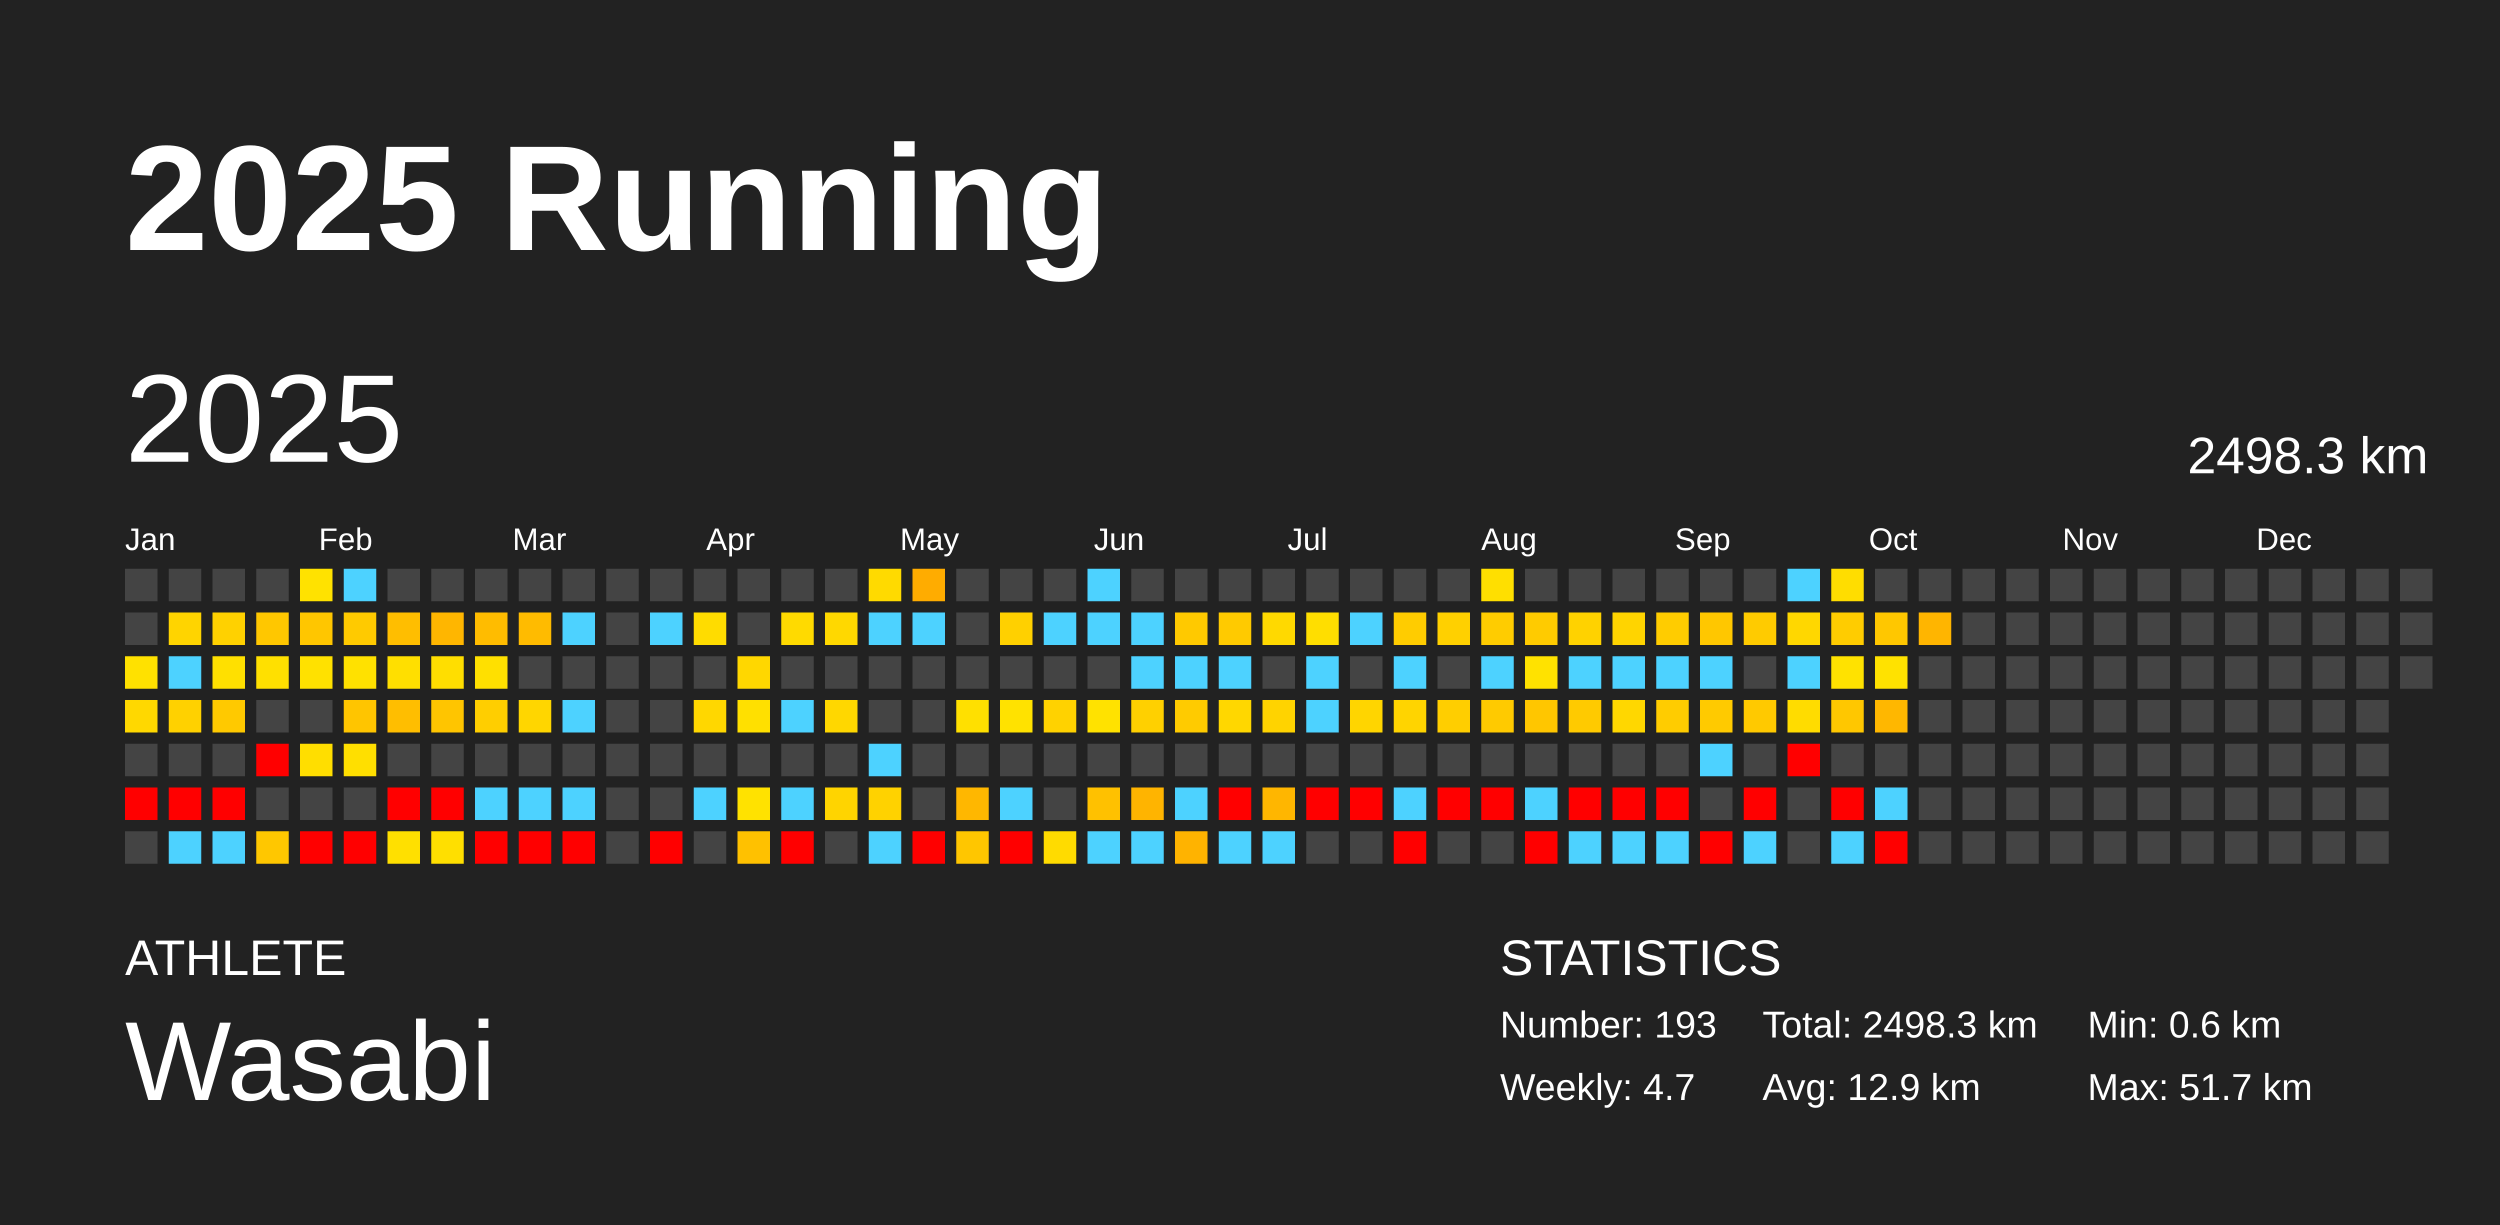
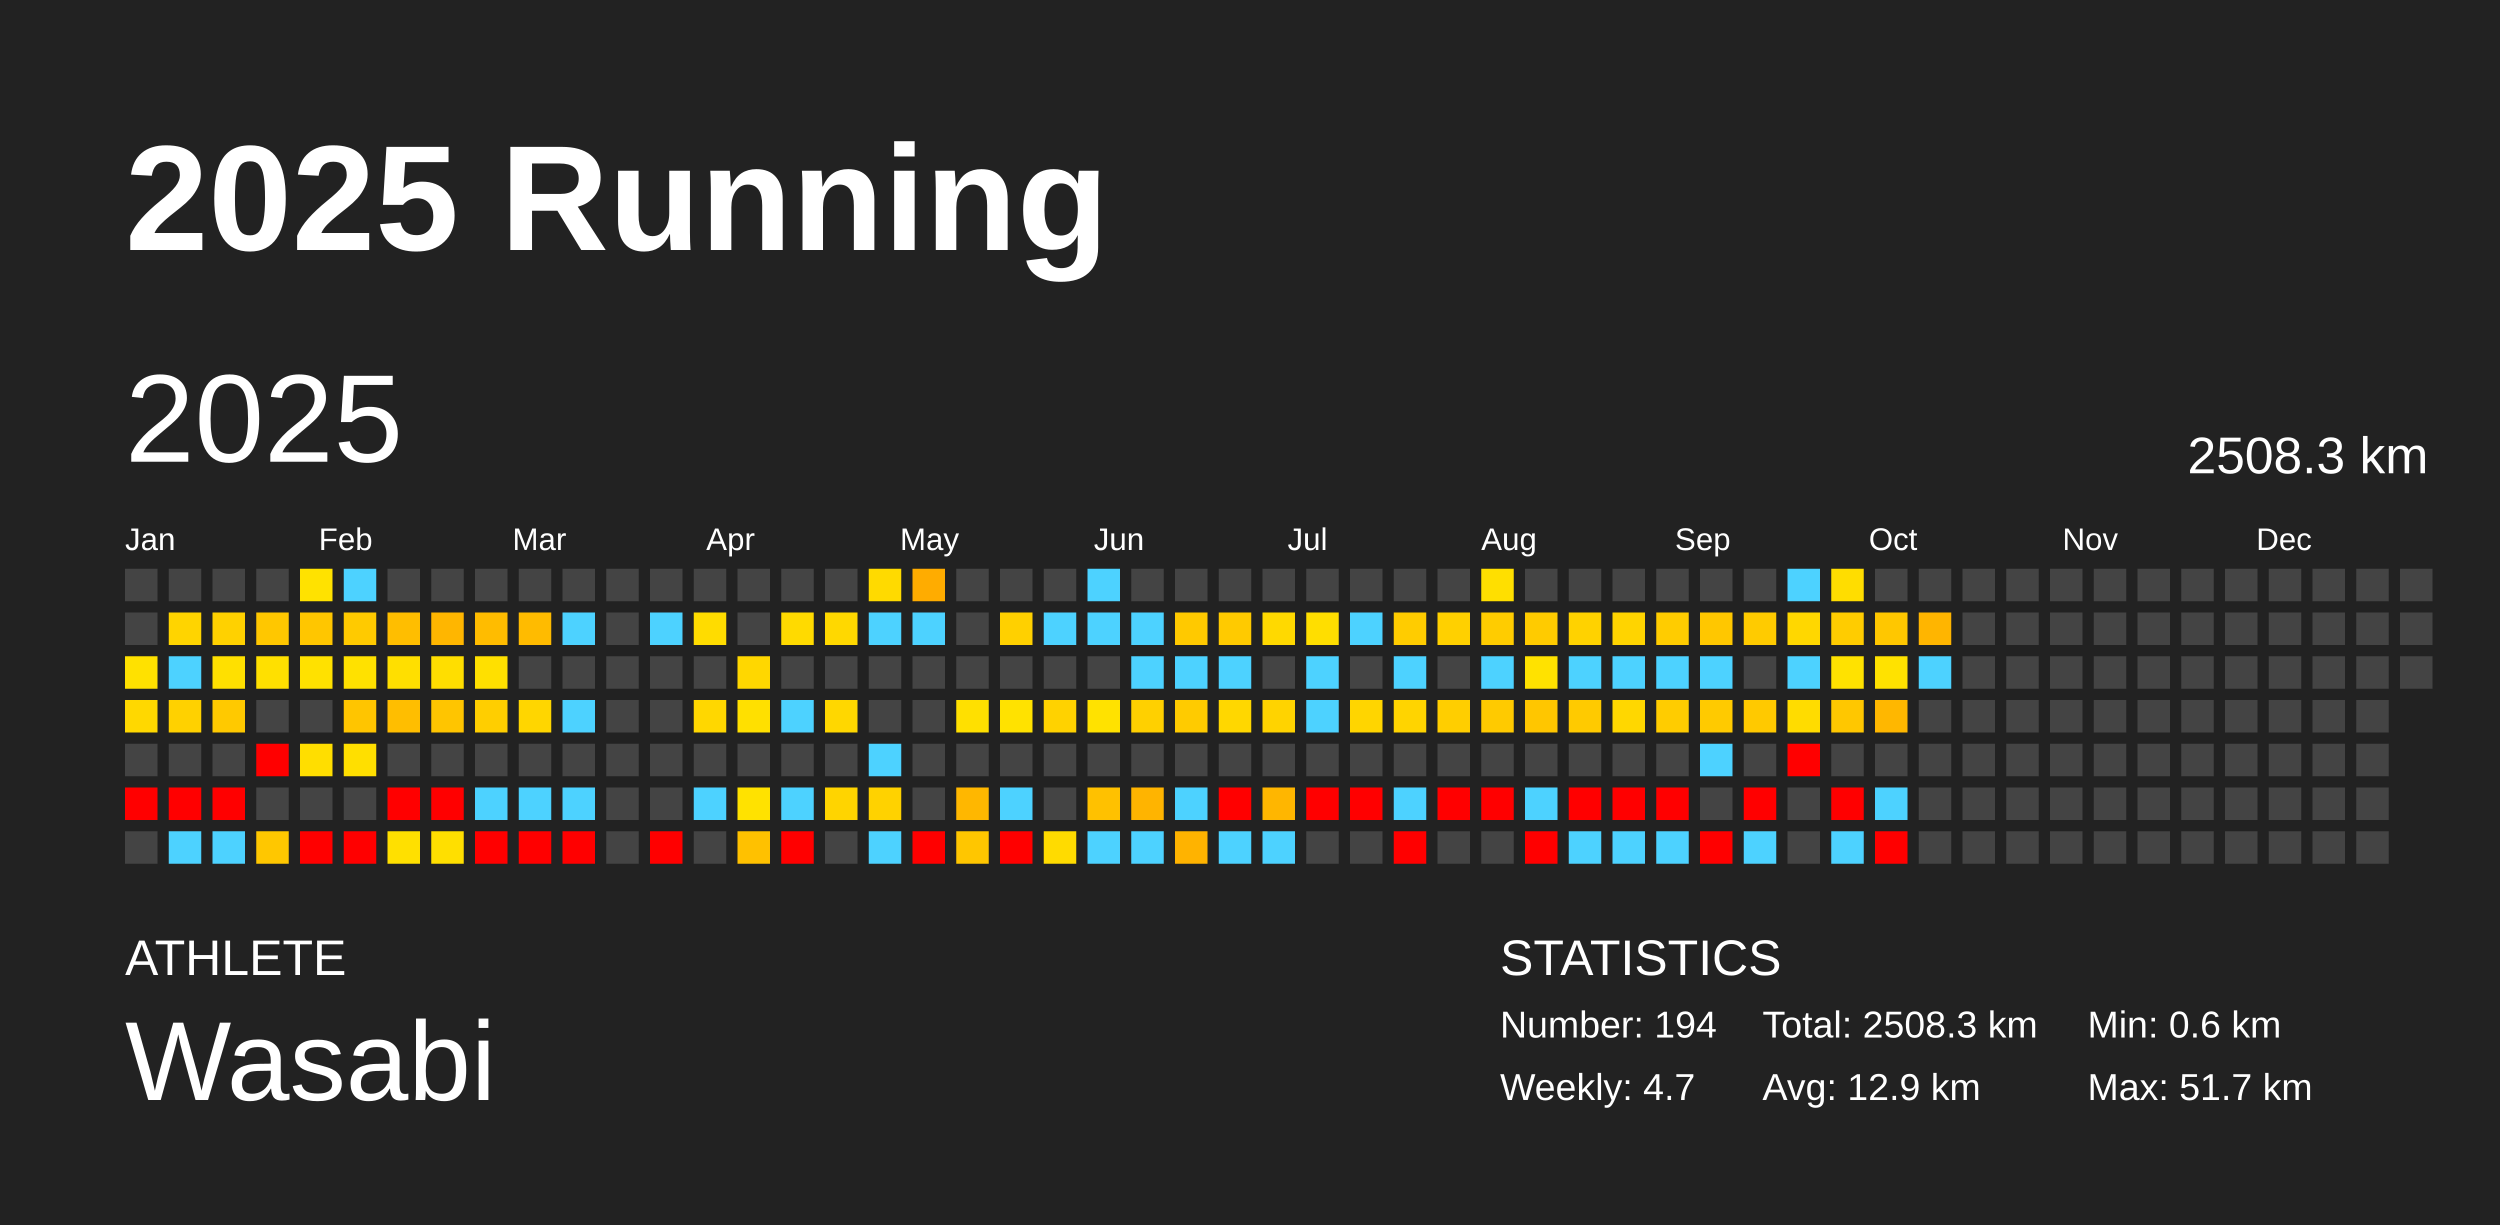
<svg xmlns="http://www.w3.org/2000/svg" baseProfile="full" height="98mm" version="1.1" viewBox="0,0,200,98" width="200mm">
  <defs />
  <rect fill="#222222" height="98" width="200" x="0" y="0" />
  <text fill="#FFFFFF" style="font-size:12px; font-family:Arial; font-weight:bold;" x="10" y="20">2025 Running</text>
  <text fill="#FFFFFF" style="font-size:4px; font-family:Arial" x="10" y="78">ATHLETE</text>
  <text fill="#FFFFFF" style="font-size:9px; font-family:Arial" x="10" y="88">Wasabi</text>
  <text fill="#FFFFFF" style="font-size:4px; font-family:Arial" x="120" y="78">STATISTICS</text>
-   <text fill="#FFFFFF" style="font-size:3px; font-family:Arial" x="120" y="83">Number: 193</text>
+   <text fill="#FFFFFF" style="font-size:3px; font-family:Arial" x="120" y="83">Number: 194</text>
  <text fill="#FFFFFF" style="font-size:3px; font-family:Arial" x="120" y="88">Weekly: 4.7</text>
-   <text fill="#FFFFFF" style="font-size:3px; font-family:Arial" x="141" y="83">Total: 2498.3 km</text>
+   <text fill="#FFFFFF" style="font-size:3px; font-family:Arial" x="141" y="83">Total: 2508.3 km</text>
  <text fill="#FFFFFF" style="font-size:3px; font-family:Arial" x="141" y="88">Avg: 12.9 km</text>
  <text fill="#FFFFFF" style="font-size:3px; font-family:Arial" x="167" y="83">Min: 0.6 km</text>
  <text fill="#FFFFFF" style="font-size:3px; font-family:Arial" x="167" y="88">Max: 51.7 km</text>
  <text dominant-baseline="hanging" fill="#FFFFFF" style="font-size:10.0px; font-family:Arial;" x="10" y="30">2025</text>
-   <text dominant-baseline="hanging" fill="#FFFFFF" style="font-size:4.125px; font-family:Arial;" x="175" y="35">2498.3 km</text>
+   <text dominant-baseline="hanging" fill="#FFFFFF" style="font-size:4.125px; font-family:Arial;" x="175" y="35">2508.3 km</text>
  <text fill="#FFFFFF" style="font-size:2.5px; font-family:Arial" x="10.0" y="44">Jan</text>
  <text fill="#FFFFFF" style="font-size:2.5px; font-family:Arial" x="25.5" y="44">Feb</text>
  <text fill="#FFFFFF" style="font-size:2.5px; font-family:Arial" x="41.0" y="44">Mar</text>
  <text fill="#FFFFFF" style="font-size:2.5px; font-family:Arial" x="56.5" y="44">Apr</text>
  <text fill="#FFFFFF" style="font-size:2.5px; font-family:Arial" x="72.0" y="44">May</text>
  <text fill="#FFFFFF" style="font-size:2.5px; font-family:Arial" x="87.5" y="44">Jun</text>
  <text fill="#FFFFFF" style="font-size:2.5px; font-family:Arial" x="103.0" y="44">Jul</text>
  <text fill="#FFFFFF" style="font-size:2.5px; font-family:Arial" x="118.5" y="44">Aug</text>
  <text fill="#FFFFFF" style="font-size:2.5px; font-family:Arial" x="134.0" y="44">Sep</text>
  <text fill="#FFFFFF" style="font-size:2.5px; font-family:Arial" x="149.5" y="44">Oct</text>
  <text fill="#FFFFFF" style="font-size:2.5px; font-family:Arial" x="165.0" y="44">Nov</text>
  <text fill="#FFFFFF" style="font-size:2.5px; font-family:Arial" x="180.5" y="44">Dec</text>
  <rect fill="#444444" height="2.6" width="2.6" x="10.0" y="45.5" />
  <rect fill="#444444" height="2.6" width="2.6" x="10.0" y="49.0" />
  <rect fill="#ffe100" height="2.6" width="2.6" x="10.0" y="52.5" />
  <rect fill="#ffd800" height="2.6" width="2.6" x="10.0" y="56.0" />
  <rect fill="#444444" height="2.6" width="2.6" x="10.0" y="59.5" />
  <rect fill="red" height="2.6" width="2.6" x="10.0" y="63.0" />
  <rect fill="#444444" height="2.6" width="2.6" x="10.0" y="66.5" />
  <rect fill="#444444" height="2.6" width="2.6" x="13.5" y="45.5" />
  <rect fill="#ffd400" height="2.6" width="2.6" x="13.5" y="49.0" />
  <rect fill="#4dd2ff" height="2.6" width="2.6" x="13.5" y="52.5" />
  <rect fill="#ffd100" height="2.6" width="2.6" x="13.5" y="56.0" />
  <rect fill="#444444" height="2.6" width="2.6" x="13.5" y="59.5" />
  <rect fill="red" height="2.6" width="2.6" x="13.5" y="63.0" />
  <rect fill="#4dd2ff" height="2.6" width="2.6" x="13.5" y="66.5" />
  <rect fill="#444444" height="2.6" width="2.6" x="17.0" y="45.5" />
  <rect fill="#ffd100" height="2.6" width="2.6" x="17.0" y="49.0" />
  <rect fill="#ffe000" height="2.6" width="2.6" x="17.0" y="52.5" />
  <rect fill="#ffc900" height="2.6" width="2.6" x="17.0" y="56.0" />
  <rect fill="#444444" height="2.6" width="2.6" x="17.0" y="59.5" />
  <rect fill="red" height="2.6" width="2.6" x="17.0" y="63.0" />
  <rect fill="#4dd2ff" height="2.6" width="2.6" x="17.0" y="66.5" />
  <rect fill="#444444" height="2.6" width="2.6" x="20.5" y="45.5" />
  <rect fill="#ffc700" height="2.6" width="2.6" x="20.5" y="49.0" />
  <rect fill="#ffe000" height="2.6" width="2.6" x="20.5" y="52.5" />
  <rect fill="#444444" height="2.6" width="2.6" x="20.5" y="56.0" />
  <rect fill="red" height="2.6" width="2.6" x="20.5" y="59.5" />
  <rect fill="#444444" height="2.6" width="2.6" x="20.5" y="63.0" />
  <rect fill="#ffc700" height="2.6" width="2.6" x="20.5" y="66.5" />
  <rect fill="#ffe200" height="2.6" width="2.6" x="24.0" y="45.5" />
  <rect fill="#ffc600" height="2.6" width="2.6" x="24.0" y="49.0" />
  <rect fill="#ffe100" height="2.6" width="2.6" x="24.0" y="52.5" />
  <rect fill="#444444" height="2.6" width="2.6" x="24.0" y="56.0" />
  <rect fill="#ffde00" height="2.6" width="2.6" x="24.0" y="59.5" />
  <rect fill="#444444" height="2.6" width="2.6" x="24.0" y="63.0" />
  <rect fill="red" height="2.6" width="2.6" x="24.0" y="66.5" />
  <rect fill="#4dd2ff" height="2.6" width="2.6" x="27.5" y="45.5" />
  <rect fill="#ffca00" height="2.6" width="2.6" x="27.5" y="49.0" />
  <rect fill="#ffe100" height="2.6" width="2.6" x="27.5" y="52.5" />
  <rect fill="#ffc500" height="2.6" width="2.6" x="27.5" y="56.0" />
  <rect fill="#ffdf00" height="2.6" width="2.6" x="27.5" y="59.5" />
  <rect fill="#444444" height="2.6" width="2.6" x="27.5" y="63.0" />
  <rect fill="red" height="2.6" width="2.6" x="27.5" y="66.5" />
  <rect fill="#444444" height="2.6" width="2.6" x="31.0" y="45.5" />
  <rect fill="#ffbe00" height="2.6" width="2.6" x="31.0" y="49.0" />
  <rect fill="#ffdf00" height="2.6" width="2.6" x="31.0" y="52.5" />
  <rect fill="#ffbe00" height="2.6" width="2.6" x="31.0" y="56.0" />
  <rect fill="#444444" height="2.6" width="2.6" x="31.0" y="59.5" />
  <rect fill="red" height="2.6" width="2.6" x="31.0" y="63.0" />
  <rect fill="#ffe000" height="2.6" width="2.6" x="31.0" y="66.5" />
  <rect fill="#444444" height="2.6" width="2.6" x="34.5" y="45.5" />
  <rect fill="#ffb600" height="2.6" width="2.6" x="34.5" y="49.0" />
  <rect fill="#ffde00" height="2.6" width="2.6" x="34.5" y="52.5" />
  <rect fill="#ffc500" height="2.6" width="2.6" x="34.5" y="56.0" />
  <rect fill="#444444" height="2.6" width="2.6" x="34.5" y="59.5" />
  <rect fill="red" height="2.6" width="2.6" x="34.5" y="63.0" />
  <rect fill="#ffdf00" height="2.6" width="2.6" x="34.5" y="66.5" />
  <rect fill="#444444" height="2.6" width="2.6" x="38.0" y="45.5" />
  <rect fill="#ffbc00" height="2.6" width="2.6" x="38.0" y="49.0" />
  <rect fill="#ffe000" height="2.6" width="2.6" x="38.0" y="52.5" />
  <rect fill="#ffce00" height="2.6" width="2.6" x="38.0" y="56.0" />
  <rect fill="#444444" height="2.6" width="2.6" x="38.0" y="59.5" />
  <rect fill="#4dd2ff" height="2.6" width="2.6" x="38.0" y="63.0" />
  <rect fill="red" height="2.6" width="2.6" x="38.0" y="66.5" />
  <rect fill="#444444" height="2.6" width="2.6" x="41.5" y="45.5" />
  <rect fill="#ffbb00" height="2.6" width="2.6" x="41.5" y="49.0" />
  <rect fill="#444444" height="2.6" width="2.6" x="41.5" y="52.5" />
  <rect fill="#ffd600" height="2.6" width="2.6" x="41.5" y="56.0" />
  <rect fill="#444444" height="2.6" width="2.6" x="41.5" y="59.5" />
  <rect fill="#4dd2ff" height="2.6" width="2.6" x="41.5" y="63.0" />
  <rect fill="red" height="2.6" width="2.6" x="41.5" y="66.5" />
  <rect fill="#444444" height="2.6" width="2.6" x="45.0" y="45.5" />
  <rect fill="#4dd2ff" height="2.6" width="2.6" x="45.0" y="49.0" />
  <rect fill="#444444" height="2.6" width="2.6" x="45.0" y="52.5" />
  <rect fill="#4dd2ff" height="2.6" width="2.6" x="45.0" y="56.0" />
  <rect fill="#444444" height="2.6" width="2.6" x="45.0" y="59.5" />
  <rect fill="#4dd2ff" height="2.6" width="2.6" x="45.0" y="63.0" />
  <rect fill="red" height="2.6" width="2.6" x="45.0" y="66.5" />
  <rect fill="#444444" height="2.6" width="2.6" x="48.5" y="45.5" />
  <rect fill="#444444" height="2.6" width="2.6" x="48.5" y="49.0" />
  <rect fill="#444444" height="2.6" width="2.6" x="48.5" y="52.5" />
  <rect fill="#444444" height="2.6" width="2.6" x="48.5" y="56.0" />
  <rect fill="#444444" height="2.6" width="2.6" x="48.5" y="59.5" />
  <rect fill="#444444" height="2.6" width="2.6" x="48.5" y="63.0" />
  <rect fill="#444444" height="2.6" width="2.6" x="48.5" y="66.5" />
  <rect fill="#444444" height="2.6" width="2.6" x="52.0" y="45.5" />
  <rect fill="#4dd2ff" height="2.6" width="2.6" x="52.0" y="49.0" />
  <rect fill="#444444" height="2.6" width="2.6" x="52.0" y="52.5" />
  <rect fill="#444444" height="2.6" width="2.6" x="52.0" y="56.0" />
  <rect fill="#444444" height="2.6" width="2.6" x="52.0" y="59.5" />
  <rect fill="#444444" height="2.6" width="2.6" x="52.0" y="63.0" />
  <rect fill="red" height="2.6" width="2.6" x="52.0" y="66.5" />
  <rect fill="#444444" height="2.6" width="2.6" x="55.5" y="45.5" />
  <rect fill="#ffdc00" height="2.6" width="2.6" x="55.5" y="49.0" />
  <rect fill="#444444" height="2.6" width="2.6" x="55.5" y="52.5" />
  <rect fill="#ffd700" height="2.6" width="2.6" x="55.5" y="56.0" />
  <rect fill="#444444" height="2.6" width="2.6" x="55.5" y="59.5" />
  <rect fill="#4dd2ff" height="2.6" width="2.6" x="55.5" y="63.0" />
  <rect fill="#444444" height="2.6" width="2.6" x="55.5" y="66.5" />
  <rect fill="#444444" height="2.6" width="2.6" x="59.0" y="45.5" />
  <rect fill="#444444" height="2.6" width="2.6" x="59.0" y="49.0" />
  <rect fill="#ffd700" height="2.6" width="2.6" x="59.0" y="52.5" />
  <rect fill="#ffe000" height="2.6" width="2.6" x="59.0" y="56.0" />
  <rect fill="#444444" height="2.6" width="2.6" x="59.0" y="59.5" />
  <rect fill="#ffe200" height="2.6" width="2.6" x="59.0" y="63.0" />
  <rect fill="#ffc100" height="2.6" width="2.6" x="59.0" y="66.5" />
  <rect fill="#444444" height="2.6" width="2.6" x="62.5" y="45.5" />
  <rect fill="#ffda00" height="2.6" width="2.6" x="62.5" y="49.0" />
  <rect fill="#444444" height="2.6" width="2.6" x="62.5" y="52.5" />
  <rect fill="#4dd2ff" height="2.6" width="2.6" x="62.5" y="56.0" />
  <rect fill="#444444" height="2.6" width="2.6" x="62.5" y="59.5" />
  <rect fill="#4dd2ff" height="2.6" width="2.6" x="62.5" y="63.0" />
  <rect fill="red" height="2.6" width="2.6" x="62.5" y="66.5" />
  <rect fill="#444444" height="2.6" width="2.6" x="66.0" y="45.5" />
  <rect fill="#ffd800" height="2.6" width="2.6" x="66.0" y="49.0" />
  <rect fill="#444444" height="2.6" width="2.6" x="66.0" y="52.5" />
  <rect fill="#ffd700" height="2.6" width="2.6" x="66.0" y="56.0" />
  <rect fill="#444444" height="2.6" width="2.6" x="66.0" y="59.5" />
  <rect fill="#ffd400" height="2.6" width="2.6" x="66.0" y="63.0" />
  <rect fill="#444444" height="2.6" width="2.6" x="66.0" y="66.5" />
  <rect fill="#ffda00" height="2.6" width="2.6" x="69.5" y="45.5" />
  <rect fill="#4dd2ff" height="2.6" width="2.6" x="69.5" y="49.0" />
  <rect fill="#444444" height="2.6" width="2.6" x="69.5" y="52.5" />
  <rect fill="#444444" height="2.6" width="2.6" x="69.5" y="56.0" />
  <rect fill="#4dd2ff" height="2.6" width="2.6" x="69.5" y="59.5" />
  <rect fill="#ffd200" height="2.6" width="2.6" x="69.5" y="63.0" />
  <rect fill="#4dd2ff" height="2.6" width="2.6" x="69.5" y="66.5" />
  <rect fill="#ffac00" height="2.6" width="2.6" x="73.0" y="45.5" />
  <rect fill="#4dd2ff" height="2.6" width="2.6" x="73.0" y="49.0" />
  <rect fill="#444444" height="2.6" width="2.6" x="73.0" y="52.5" />
  <rect fill="#444444" height="2.6" width="2.6" x="73.0" y="56.0" />
  <rect fill="#444444" height="2.6" width="2.6" x="73.0" y="59.5" />
  <rect fill="#444444" height="2.6" width="2.6" x="73.0" y="63.0" />
  <rect fill="red" height="2.6" width="2.6" x="73.0" y="66.5" />
  <rect fill="#444444" height="2.6" width="2.6" x="76.5" y="45.5" />
  <rect fill="#444444" height="2.6" width="2.6" x="76.5" y="49.0" />
  <rect fill="#444444" height="2.6" width="2.6" x="76.5" y="52.5" />
  <rect fill="#ffe000" height="2.6" width="2.6" x="76.5" y="56.0" />
  <rect fill="#444444" height="2.6" width="2.6" x="76.5" y="59.5" />
  <rect fill="#ffb700" height="2.6" width="2.6" x="76.5" y="63.0" />
  <rect fill="#ffc600" height="2.6" width="2.6" x="76.5" y="66.5" />
  <rect fill="#444444" height="2.6" width="2.6" x="80.0" y="45.5" />
  <rect fill="#ffd000" height="2.6" width="2.6" x="80.0" y="49.0" />
  <rect fill="#444444" height="2.6" width="2.6" x="80.0" y="52.5" />
  <rect fill="#ffe200" height="2.6" width="2.6" x="80.0" y="56.0" />
  <rect fill="#444444" height="2.6" width="2.6" x="80.0" y="59.5" />
  <rect fill="#4dd2ff" height="2.6" width="2.6" x="80.0" y="63.0" />
  <rect fill="red" height="2.6" width="2.6" x="80.0" y="66.5" />
  <rect fill="#444444" height="2.6" width="2.6" x="83.5" y="45.5" />
  <rect fill="#4dd2ff" height="2.6" width="2.6" x="83.5" y="49.0" />
  <rect fill="#444444" height="2.6" width="2.6" x="83.5" y="52.5" />
  <rect fill="#ffd200" height="2.6" width="2.6" x="83.5" y="56.0" />
  <rect fill="#444444" height="2.6" width="2.6" x="83.5" y="59.5" />
  <rect fill="#444444" height="2.6" width="2.6" x="83.5" y="63.0" />
  <rect fill="#ffdb00" height="2.6" width="2.6" x="83.5" y="66.5" />
  <rect fill="#4dd2ff" height="2.6" width="2.6" x="87.0" y="45.5" />
  <rect fill="#4dd2ff" height="2.6" width="2.6" x="87.0" y="49.0" />
  <rect fill="#444444" height="2.6" width="2.6" x="87.0" y="52.5" />
  <rect fill="#ffe200" height="2.6" width="2.6" x="87.0" y="56.0" />
  <rect fill="#444444" height="2.6" width="2.6" x="87.0" y="59.5" />
  <rect fill="#ffc100" height="2.6" width="2.6" x="87.0" y="63.0" />
  <rect fill="#4dd2ff" height="2.6" width="2.6" x="87.0" y="66.5" />
  <rect fill="#444444" height="2.6" width="2.6" x="90.5" y="45.5" />
  <rect fill="#4dd2ff" height="2.6" width="2.6" x="90.5" y="49.0" />
  <rect fill="#4dd2ff" height="2.6" width="2.6" x="90.5" y="52.5" />
  <rect fill="#ffd000" height="2.6" width="2.6" x="90.5" y="56.0" />
  <rect fill="#444444" height="2.6" width="2.6" x="90.5" y="59.5" />
  <rect fill="#ffb400" height="2.6" width="2.6" x="90.5" y="63.0" />
  <rect fill="#4dd2ff" height="2.6" width="2.6" x="90.5" y="66.5" />
  <rect fill="#444444" height="2.6" width="2.6" x="94.0" y="45.5" />
  <rect fill="#ffc900" height="2.6" width="2.6" x="94.0" y="49.0" />
  <rect fill="#4dd2ff" height="2.6" width="2.6" x="94.0" y="52.5" />
  <rect fill="#ffcb00" height="2.6" width="2.6" x="94.0" y="56.0" />
  <rect fill="#444444" height="2.6" width="2.6" x="94.0" y="59.5" />
  <rect fill="#4dd2ff" height="2.6" width="2.6" x="94.0" y="63.0" />
  <rect fill="#ffb300" height="2.6" width="2.6" x="94.0" y="66.5" />
  <rect fill="#444444" height="2.6" width="2.6" x="97.5" y="45.5" />
  <rect fill="#ffca00" height="2.6" width="2.6" x="97.5" y="49.0" />
  <rect fill="#4dd2ff" height="2.6" width="2.6" x="97.5" y="52.5" />
  <rect fill="#ffd700" height="2.6" width="2.6" x="97.5" y="56.0" />
  <rect fill="#444444" height="2.6" width="2.6" x="97.5" y="59.5" />
  <rect fill="red" height="2.6" width="2.6" x="97.5" y="63.0" />
  <rect fill="#4dd2ff" height="2.6" width="2.6" x="97.5" y="66.5" />
  <rect fill="#444444" height="2.6" width="2.6" x="101.0" y="45.5" />
  <rect fill="#ffd900" height="2.6" width="2.6" x="101.0" y="49.0" />
  <rect fill="#444444" height="2.6" width="2.6" x="101.0" y="52.5" />
  <rect fill="#ffd300" height="2.6" width="2.6" x="101.0" y="56.0" />
  <rect fill="#444444" height="2.6" width="2.6" x="101.0" y="59.5" />
  <rect fill="#ffb600" height="2.6" width="2.6" x="101.0" y="63.0" />
  <rect fill="#4dd2ff" height="2.6" width="2.6" x="101.0" y="66.5" />
  <rect fill="#444444" height="2.6" width="2.6" x="104.5" y="45.5" />
  <rect fill="#ffde00" height="2.6" width="2.6" x="104.5" y="49.0" />
  <rect fill="#4dd2ff" height="2.6" width="2.6" x="104.5" y="52.5" />
  <rect fill="#4dd2ff" height="2.6" width="2.6" x="104.5" y="56.0" />
  <rect fill="#444444" height="2.6" width="2.6" x="104.5" y="59.5" />
  <rect fill="red" height="2.6" width="2.6" x="104.5" y="63.0" />
  <rect fill="#444444" height="2.6" width="2.6" x="104.5" y="66.5" />
  <rect fill="#444444" height="2.6" width="2.6" x="108.0" y="45.5" />
  <rect fill="#4dd2ff" height="2.6" width="2.6" x="108.0" y="49.0" />
  <rect fill="#444444" height="2.6" width="2.6" x="108.0" y="52.5" />
  <rect fill="#ffd500" height="2.6" width="2.6" x="108.0" y="56.0" />
  <rect fill="#444444" height="2.6" width="2.6" x="108.0" y="59.5" />
  <rect fill="red" height="2.6" width="2.6" x="108.0" y="63.0" />
  <rect fill="#444444" height="2.6" width="2.6" x="108.0" y="66.5" />
  <rect fill="#444444" height="2.6" width="2.6" x="111.5" y="45.5" />
  <rect fill="#ffcc00" height="2.6" width="2.6" x="111.5" y="49.0" />
  <rect fill="#4dd2ff" height="2.6" width="2.6" x="111.5" y="52.5" />
  <rect fill="#ffd400" height="2.6" width="2.6" x="111.5" y="56.0" />
  <rect fill="#444444" height="2.6" width="2.6" x="111.5" y="59.5" />
  <rect fill="#4dd2ff" height="2.6" width="2.6" x="111.5" y="63.0" />
  <rect fill="red" height="2.6" width="2.6" x="111.5" y="66.5" />
  <rect fill="#444444" height="2.6" width="2.6" x="115.0" y="45.5" />
  <rect fill="#ffd000" height="2.6" width="2.6" x="115.0" y="49.0" />
  <rect fill="#444444" height="2.6" width="2.6" x="115.0" y="52.5" />
  <rect fill="#ffce00" height="2.6" width="2.6" x="115.0" y="56.0" />
  <rect fill="#444444" height="2.6" width="2.6" x="115.0" y="59.5" />
  <rect fill="red" height="2.6" width="2.6" x="115.0" y="63.0" />
  <rect fill="#444444" height="2.6" width="2.6" x="115.0" y="66.5" />
  <rect fill="#ffdf00" height="2.6" width="2.6" x="118.5" y="45.5" />
  <rect fill="#ffcc00" height="2.6" width="2.6" x="118.5" y="49.0" />
  <rect fill="#4dd2ff" height="2.6" width="2.6" x="118.5" y="52.5" />
  <rect fill="#ffca00" height="2.6" width="2.6" x="118.5" y="56.0" />
  <rect fill="#444444" height="2.6" width="2.6" x="118.5" y="59.5" />
  <rect fill="red" height="2.6" width="2.6" x="118.5" y="63.0" />
  <rect fill="#444444" height="2.6" width="2.6" x="118.5" y="66.5" />
  <rect fill="#444444" height="2.6" width="2.6" x="122.0" y="45.5" />
  <rect fill="#ffcb00" height="2.6" width="2.6" x="122.0" y="49.0" />
  <rect fill="#ffe200" height="2.6" width="2.6" x="122.0" y="52.5" />
  <rect fill="#ffc600" height="2.6" width="2.6" x="122.0" y="56.0" />
  <rect fill="#444444" height="2.6" width="2.6" x="122.0" y="59.5" />
  <rect fill="#4dd2ff" height="2.6" width="2.6" x="122.0" y="63.0" />
  <rect fill="red" height="2.6" width="2.6" x="122.0" y="66.5" />
  <rect fill="#444444" height="2.6" width="2.6" x="125.5" y="45.5" />
  <rect fill="#ffd200" height="2.6" width="2.6" x="125.5" y="49.0" />
  <rect fill="#4dd2ff" height="2.6" width="2.6" x="125.5" y="52.5" />
  <rect fill="#ffca00" height="2.6" width="2.6" x="125.5" y="56.0" />
  <rect fill="#444444" height="2.6" width="2.6" x="125.5" y="59.5" />
  <rect fill="red" height="2.6" width="2.6" x="125.5" y="63.0" />
  <rect fill="#4dd2ff" height="2.6" width="2.6" x="125.5" y="66.5" />
  <rect fill="#444444" height="2.6" width="2.6" x="129.0" y="45.5" />
  <rect fill="#ffd400" height="2.6" width="2.6" x="129.0" y="49.0" />
  <rect fill="#4dd2ff" height="2.6" width="2.6" x="129.0" y="52.5" />
  <rect fill="#ffd700" height="2.6" width="2.6" x="129.0" y="56.0" />
  <rect fill="#444444" height="2.6" width="2.6" x="129.0" y="59.5" />
  <rect fill="red" height="2.6" width="2.6" x="129.0" y="63.0" />
  <rect fill="#4dd2ff" height="2.6" width="2.6" x="129.0" y="66.5" />
  <rect fill="#444444" height="2.6" width="2.6" x="132.5" y="45.5" />
  <rect fill="#ffcc00" height="2.6" width="2.6" x="132.5" y="49.0" />
  <rect fill="#4dd2ff" height="2.6" width="2.6" x="132.5" y="52.5" />
  <rect fill="#ffcc00" height="2.6" width="2.6" x="132.5" y="56.0" />
  <rect fill="#444444" height="2.6" width="2.6" x="132.5" y="59.5" />
  <rect fill="red" height="2.6" width="2.6" x="132.5" y="63.0" />
  <rect fill="#4dd2ff" height="2.6" width="2.6" x="132.5" y="66.5" />
  <rect fill="#444444" height="2.6" width="2.6" x="136.0" y="45.5" />
  <rect fill="#ffc700" height="2.6" width="2.6" x="136.0" y="49.0" />
  <rect fill="#4dd2ff" height="2.6" width="2.6" x="136.0" y="52.5" />
  <rect fill="#ffca00" height="2.6" width="2.6" x="136.0" y="56.0" />
  <rect fill="#4dd2ff" height="2.6" width="2.6" x="136.0" y="59.5" />
  <rect fill="#444444" height="2.6" width="2.6" x="136.0" y="63.0" />
  <rect fill="red" height="2.6" width="2.6" x="136.0" y="66.5" />
  <rect fill="#444444" height="2.6" width="2.6" x="139.5" y="45.5" />
  <rect fill="#ffcb00" height="2.6" width="2.6" x="139.5" y="49.0" />
  <rect fill="#444444" height="2.6" width="2.6" x="139.5" y="52.5" />
  <rect fill="#ffc900" height="2.6" width="2.6" x="139.5" y="56.0" />
  <rect fill="#444444" height="2.6" width="2.6" x="139.5" y="59.5" />
  <rect fill="red" height="2.6" width="2.6" x="139.5" y="63.0" />
  <rect fill="#4dd2ff" height="2.6" width="2.6" x="139.5" y="66.5" />
  <rect fill="#4dd2ff" height="2.6" width="2.6" x="143.0" y="45.5" />
  <rect fill="#ffd700" height="2.6" width="2.6" x="143.0" y="49.0" />
  <rect fill="#4dd2ff" height="2.6" width="2.6" x="143.0" y="52.5" />
  <rect fill="#ffdc00" height="2.6" width="2.6" x="143.0" y="56.0" />
  <rect fill="red" height="2.6" width="2.6" x="143.0" y="59.5" />
  <rect fill="#444444" height="2.6" width="2.6" x="143.0" y="63.0" />
  <rect fill="#444444" height="2.6" width="2.6" x="143.0" y="66.5" />
  <rect fill="#ffdd00" height="2.6" width="2.6" x="146.5" y="45.5" />
  <rect fill="#ffcc00" height="2.6" width="2.6" x="146.5" y="49.0" />
  <rect fill="#ffe200" height="2.6" width="2.6" x="146.5" y="52.5" />
  <rect fill="#ffc700" height="2.6" width="2.6" x="146.5" y="56.0" />
  <rect fill="#444444" height="2.6" width="2.6" x="146.5" y="59.5" />
  <rect fill="red" height="2.6" width="2.6" x="146.5" y="63.0" />
  <rect fill="#4dd2ff" height="2.6" width="2.6" x="146.5" y="66.5" />
  <rect fill="#444444" height="2.6" width="2.6" x="150.0" y="45.5" />
  <rect fill="#ffc700" height="2.6" width="2.6" x="150.0" y="49.0" />
  <rect fill="#ffe200" height="2.6" width="2.6" x="150.0" y="52.5" />
  <rect fill="#ffb700" height="2.6" width="2.6" x="150.0" y="56.0" />
  <rect fill="#444444" height="2.6" width="2.6" x="150.0" y="59.5" />
  <rect fill="#4dd2ff" height="2.6" width="2.6" x="150.0" y="63.0" />
  <rect fill="red" height="2.6" width="2.6" x="150.0" y="66.5" />
  <rect fill="#444444" height="2.6" width="2.6" x="153.5" y="45.5" />
  <rect fill="#ffb500" height="2.6" width="2.6" x="153.5" y="49.0" />
-   <rect fill="#444444" height="2.6" width="2.6" x="153.5" y="52.5" />
+   <rect fill="#4dd2ff" height="2.6" width="2.6" x="153.5" y="52.5" />
  <rect fill="#444444" height="2.6" width="2.6" x="153.5" y="56.0" />
  <rect fill="#444444" height="2.6" width="2.6" x="153.5" y="59.5" />
  <rect fill="#444444" height="2.6" width="2.6" x="153.5" y="63.0" />
  <rect fill="#444444" height="2.6" width="2.6" x="153.5" y="66.5" />
  <rect fill="#444444" height="2.6" width="2.6" x="157.0" y="45.5" />
  <rect fill="#444444" height="2.6" width="2.6" x="157.0" y="49.0" />
  <rect fill="#444444" height="2.6" width="2.6" x="157.0" y="52.5" />
  <rect fill="#444444" height="2.6" width="2.6" x="157.0" y="56.0" />
  <rect fill="#444444" height="2.6" width="2.6" x="157.0" y="59.5" />
  <rect fill="#444444" height="2.6" width="2.6" x="157.0" y="63.0" />
  <rect fill="#444444" height="2.6" width="2.6" x="157.0" y="66.5" />
  <rect fill="#444444" height="2.6" width="2.6" x="160.5" y="45.5" />
  <rect fill="#444444" height="2.6" width="2.6" x="160.5" y="49.0" />
  <rect fill="#444444" height="2.6" width="2.6" x="160.5" y="52.5" />
  <rect fill="#444444" height="2.6" width="2.6" x="160.5" y="56.0" />
  <rect fill="#444444" height="2.6" width="2.6" x="160.5" y="59.5" />
  <rect fill="#444444" height="2.6" width="2.6" x="160.5" y="63.0" />
  <rect fill="#444444" height="2.6" width="2.6" x="160.5" y="66.5" />
  <rect fill="#444444" height="2.6" width="2.6" x="164.0" y="45.5" />
  <rect fill="#444444" height="2.6" width="2.6" x="164.0" y="49.0" />
  <rect fill="#444444" height="2.6" width="2.6" x="164.0" y="52.5" />
  <rect fill="#444444" height="2.6" width="2.6" x="164.0" y="56.0" />
  <rect fill="#444444" height="2.6" width="2.6" x="164.0" y="59.5" />
  <rect fill="#444444" height="2.6" width="2.6" x="164.0" y="63.0" />
  <rect fill="#444444" height="2.6" width="2.6" x="164.0" y="66.5" />
  <rect fill="#444444" height="2.6" width="2.6" x="167.5" y="45.5" />
  <rect fill="#444444" height="2.6" width="2.6" x="167.5" y="49.0" />
  <rect fill="#444444" height="2.6" width="2.6" x="167.5" y="52.5" />
  <rect fill="#444444" height="2.6" width="2.6" x="167.5" y="56.0" />
  <rect fill="#444444" height="2.6" width="2.6" x="167.5" y="59.5" />
  <rect fill="#444444" height="2.6" width="2.6" x="167.5" y="63.0" />
  <rect fill="#444444" height="2.6" width="2.6" x="167.5" y="66.5" />
  <rect fill="#444444" height="2.6" width="2.6" x="171.0" y="45.5" />
  <rect fill="#444444" height="2.6" width="2.6" x="171.0" y="49.0" />
  <rect fill="#444444" height="2.6" width="2.6" x="171.0" y="52.5" />
  <rect fill="#444444" height="2.6" width="2.6" x="171.0" y="56.0" />
  <rect fill="#444444" height="2.6" width="2.6" x="171.0" y="59.5" />
  <rect fill="#444444" height="2.6" width="2.6" x="171.0" y="63.0" />
  <rect fill="#444444" height="2.6" width="2.6" x="171.0" y="66.5" />
  <rect fill="#444444" height="2.6" width="2.6" x="174.5" y="45.5" />
  <rect fill="#444444" height="2.6" width="2.6" x="174.5" y="49.0" />
  <rect fill="#444444" height="2.6" width="2.6" x="174.5" y="52.5" />
  <rect fill="#444444" height="2.6" width="2.6" x="174.5" y="56.0" />
  <rect fill="#444444" height="2.6" width="2.6" x="174.5" y="59.5" />
  <rect fill="#444444" height="2.6" width="2.6" x="174.5" y="63.0" />
  <rect fill="#444444" height="2.6" width="2.6" x="174.5" y="66.5" />
  <rect fill="#444444" height="2.6" width="2.6" x="178.0" y="45.5" />
  <rect fill="#444444" height="2.6" width="2.6" x="178.0" y="49.0" />
  <rect fill="#444444" height="2.6" width="2.6" x="178.0" y="52.5" />
  <rect fill="#444444" height="2.6" width="2.6" x="178.0" y="56.0" />
  <rect fill="#444444" height="2.6" width="2.6" x="178.0" y="59.5" />
  <rect fill="#444444" height="2.6" width="2.6" x="178.0" y="63.0" />
  <rect fill="#444444" height="2.6" width="2.6" x="178.0" y="66.5" />
  <rect fill="#444444" height="2.6" width="2.6" x="181.5" y="45.5" />
  <rect fill="#444444" height="2.6" width="2.6" x="181.5" y="49.0" />
  <rect fill="#444444" height="2.6" width="2.6" x="181.5" y="52.5" />
  <rect fill="#444444" height="2.6" width="2.6" x="181.5" y="56.0" />
  <rect fill="#444444" height="2.6" width="2.6" x="181.5" y="59.5" />
  <rect fill="#444444" height="2.6" width="2.6" x="181.5" y="63.0" />
  <rect fill="#444444" height="2.6" width="2.6" x="181.5" y="66.5" />
  <rect fill="#444444" height="2.6" width="2.6" x="185.0" y="45.5" />
  <rect fill="#444444" height="2.6" width="2.6" x="185.0" y="49.0" />
  <rect fill="#444444" height="2.6" width="2.6" x="185.0" y="52.5" />
  <rect fill="#444444" height="2.6" width="2.6" x="185.0" y="56.0" />
  <rect fill="#444444" height="2.6" width="2.6" x="185.0" y="59.5" />
  <rect fill="#444444" height="2.6" width="2.6" x="185.0" y="63.0" />
  <rect fill="#444444" height="2.6" width="2.6" x="185.0" y="66.5" />
  <rect fill="#444444" height="2.6" width="2.6" x="188.5" y="45.5" />
  <rect fill="#444444" height="2.6" width="2.6" x="188.5" y="49.0" />
  <rect fill="#444444" height="2.6" width="2.6" x="188.5" y="52.5" />
  <rect fill="#444444" height="2.6" width="2.6" x="188.5" y="56.0" />
  <rect fill="#444444" height="2.6" width="2.6" x="188.5" y="59.5" />
  <rect fill="#444444" height="2.6" width="2.6" x="188.5" y="63.0" />
  <rect fill="#444444" height="2.6" width="2.6" x="188.5" y="66.5" />
  <rect fill="#444444" height="2.6" width="2.6" x="192.0" y="45.5" />
  <rect fill="#444444" height="2.6" width="2.6" x="192.0" y="49.0" />
  <rect fill="#444444" height="2.6" width="2.6" x="192.0" y="52.5" />
</svg>
